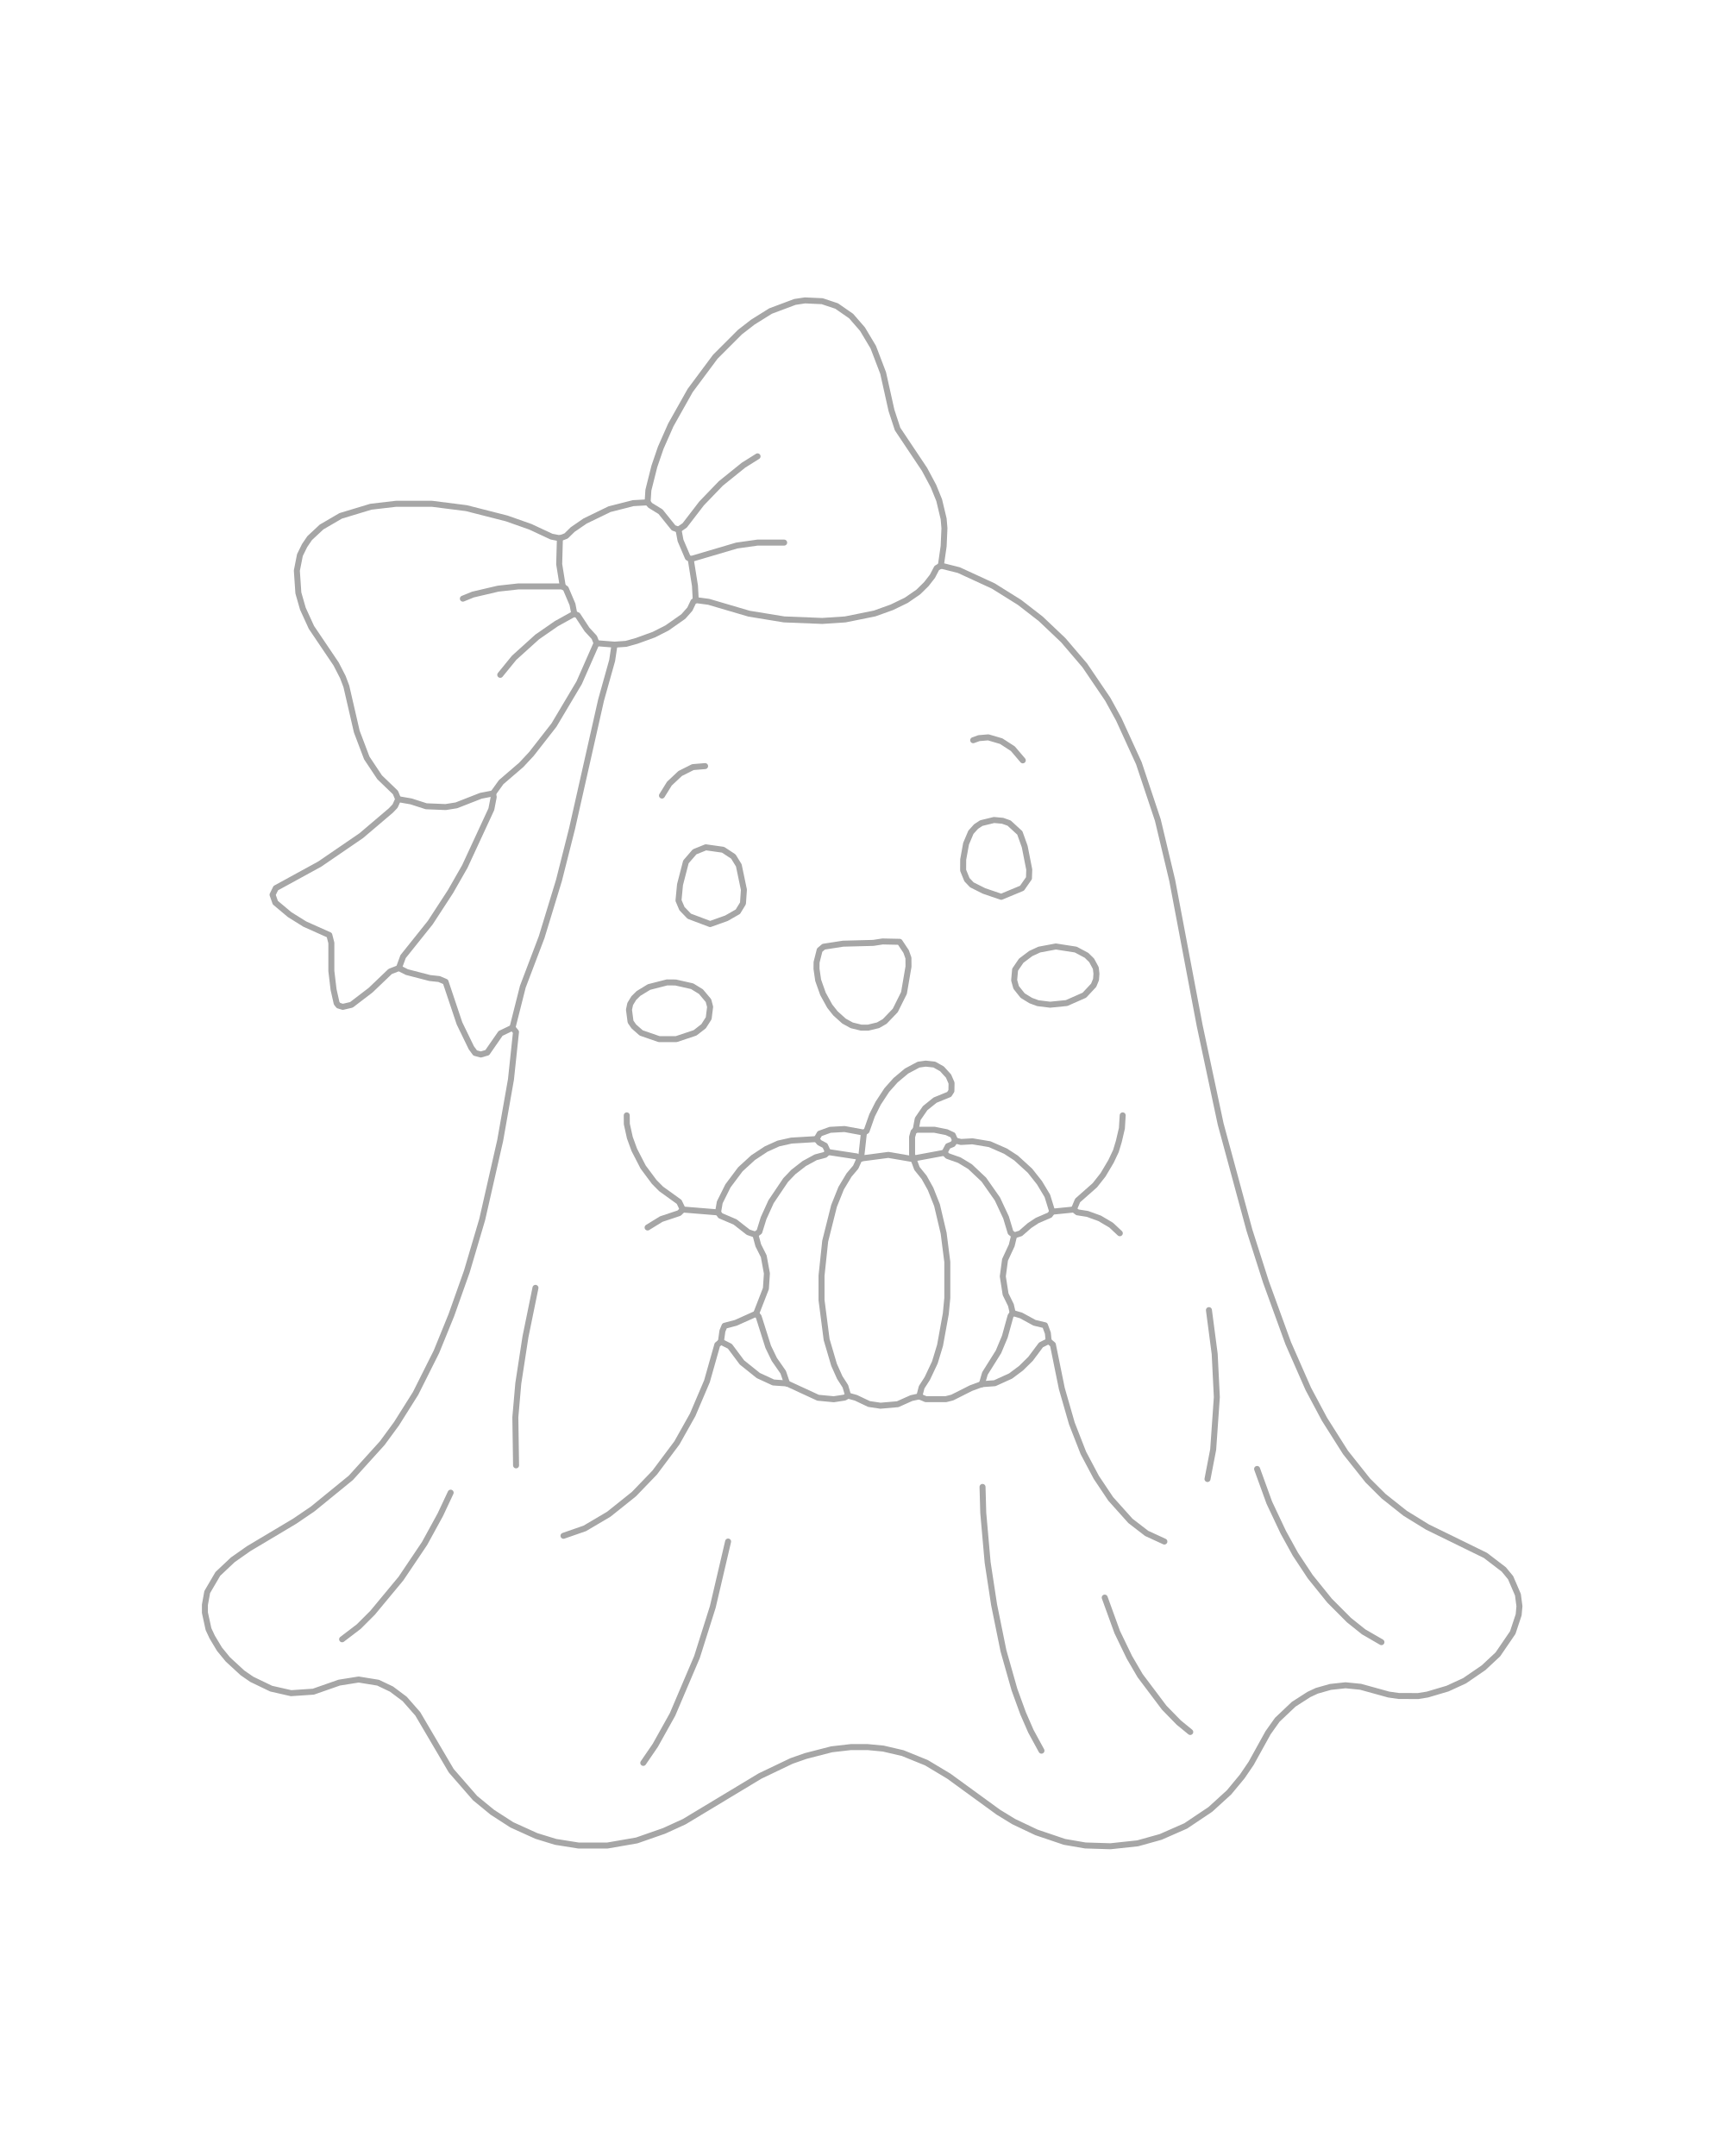
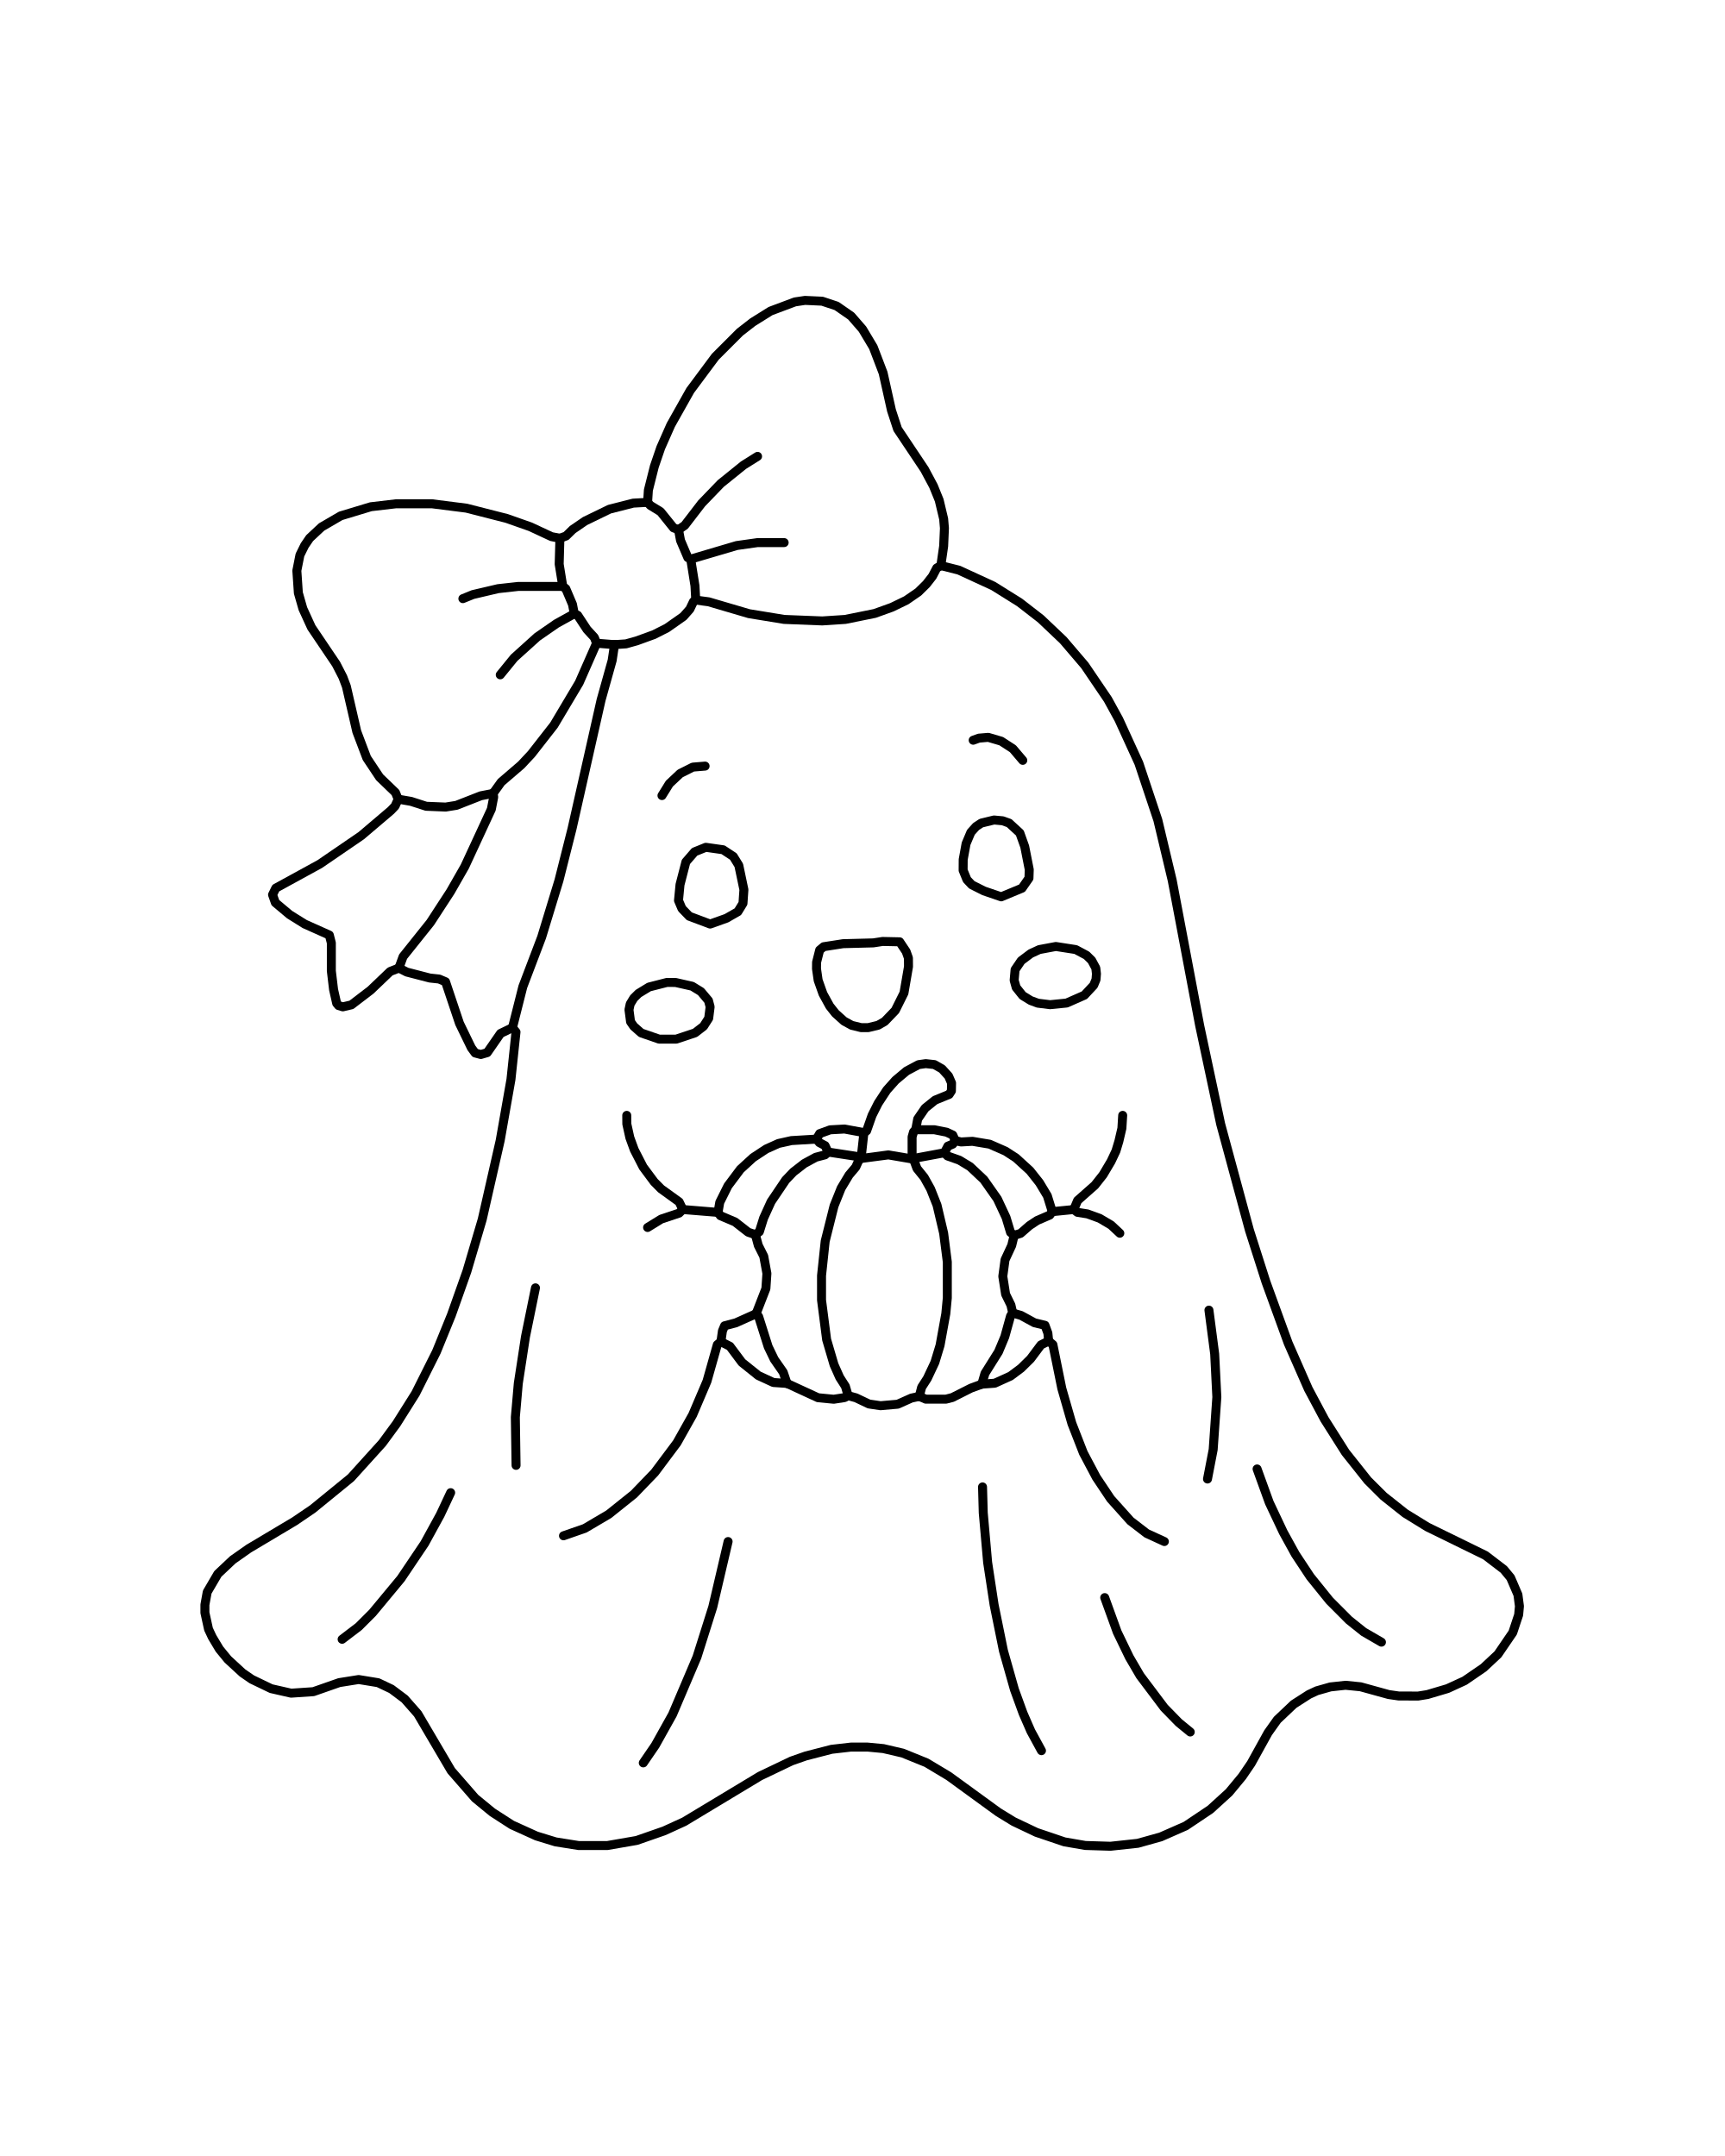
<svg xmlns="http://www.w3.org/2000/svg" width="8in" height="10in" viewBox="0 0 2400 3000">
-   <g fill="none" stroke="#A6A6A6" stroke-width="8.333" stroke-linecap="round" stroke-linejoin="round">
+   <g fill="none" stroke="#000000" stroke-width="12.5" stroke-linecap="round" stroke-linejoin="round">
    <path d="M 1054 635 L 1034.4 647.3 L 1002.8 672.8 L 976.2 700.4 L 952.6 731.1 L 944 737" />
    <path d="M 901 699 L 904.7 703.2 L 919 712 L 937.1 734.5 L 944 737" />
    <path d="M 901 699 L 881 700.1 L 848 708.5 L 814 725 L 796.8 736.8 L 787.6 745.8 L 779 749" />
    <path d="M 901 699 L 902.1 682 L 910.4 649 L 919.3 623 L 933.3 591.3 L 960.3 543.3 L 995.2 496.4 L 1029.4 462.2 L 1047.3 448.3 L 1072.1 432.8 L 1106 420.1 L 1120 418 L 1143.9 419.1 L 1164 425.8 L 1184.2 439.8 L 1200 458 L 1215 483.1 L 1228.7 519 L 1240.3 571 L 1248.8 597 L 1286.3 653.1 L 1298.7 676.3 L 1306.7 696 L 1312.9 722 L 1314 735 L 1312.9 760 L 1309 787" />
    <path d="M 944 737 L 946.8 752 L 957 775.9 L 961 778" />
    <path d="M 779 749 L 778 785 L 783 816" />
    <path d="M 779 749 L 767.3 746.7 L 737.9 733 L 705 721.4 L 649 707.1 L 601 701 L 551 701 L 516 705.1 L 474 717.8 L 447.4 733.3 L 430.8 748.8 L 423.8 759.1 L 417.3 772.3 L 413 794 L 415.1 825 L 421.4 847 L 433.3 873 L 467.7 924 L 477 942.1 L 481.9 955.1 L 496.4 1018 L 510.3 1054.7 L 528.2 1081.6 L 550.2 1102.8 L 554 1112" />
    <path d="M 1091 755 L 1054 755 L 1025 759.1 L 961 778" />
    <path d="M 961 778 L 966.9 815 L 968 835" />
    <path d="M 1309 787 L 1334 793.3 L 1382 815.4 L 1418.6 838.3 L 1448 861.1 L 1479.3 890.8 L 1509.2 925.8 L 1541.3 973.1 L 1556.6 1001 L 1584.5 1062 L 1610.9 1141.1 L 1630.9 1225 L 1669.1 1427 L 1698.3 1564 L 1738.4 1712 L 1761.3 1783.7 L 1792.3 1869 L 1820.3 1932.7 L 1842.8 1974.9 L 1872 2021 L 1903 2060 L 1925 2081.9 L 1955 2105.7 L 1986 2124.8 L 2066.7 2164.3 L 2092.2 2183.8 L 2101.7 2195.3 L 2111.9 2219 L 2114 2235 L 2112.9 2247 L 2104.7 2271.7 L 2084 2302 L 2064.1 2320.6 L 2037.7 2338.7 L 2014 2349.6 L 1986 2357.9 L 1973 2360 L 1946 2359.9 L 1932.1 2357.9 L 1893 2347.1 L 1872 2345 L 1851 2347.3 L 1832 2352.7 L 1821.1 2357.8 L 1799.9 2371.4 L 1777.1 2393 L 1764.3 2411 L 1740.7 2453.7 L 1728.3 2471.9 L 1710 2494 L 1684 2517.7 L 1649.7 2540.7 L 1614.9 2556 L 1583 2564.9 L 1545 2569 L 1510 2567.9 L 1481 2562.9 L 1442 2549.7 L 1410.4 2534.7 L 1389 2521.6 L 1320 2471.4 L 1289 2452.8 L 1256 2439.4 L 1229 2433.1 L 1207 2431 L 1184 2431 L 1157 2434.1 L 1121 2443.4 L 1101.3 2450.3 L 1057.4 2471.3 L 952 2534.8 L 924 2547.6 L 885.9 2560.9 L 845 2568 L 805 2568 L 773 2562.9 L 746.3 2554.7 L 712.1 2539.2 L 685 2521.7 L 661 2502 L 627.8 2463.9 L 581.2 2384.7 L 563 2364 L 544.7 2350.3 L 526 2341.4 L 499 2337 L 472 2341.3 L 436 2353.9 L 405 2356 L 377.3 2349.7 L 350.3 2336.7 L 337.4 2327.8 L 317 2309 L 305.3 2294.7 L 295.3 2278 L 290.1 2266.9 L 285.1 2244 L 285.1 2233 L 288.3 2215.3 L 303.1 2190 L 323.9 2170.4 L 346.1 2154.8 L 410 2116.7 L 435 2099.7 L 488.2 2056.3 L 531.9 2008 L 551.7 1981 L 578.2 1938.9 L 607.2 1881 L 628 1829.9 L 649.6 1769 L 670.9 1696.9 L 695.9 1587 L 710.9 1502 L 717.9 1436 L 713 1430" />
    <path d="M 1309 787 L 1303.3 790.4 L 1297.3 801.9 L 1288.8 812.8 L 1277.6 823.8 L 1260.9 835.3 L 1240.9 845 L 1217 853.6 L 1176 861.9 L 1144 864 L 1091 861.9 L 1042.1 853.9 L 986 837.4 L 968 835" />
    <path d="M 783 816 L 787.2 819.1 L 796.5 841 L 799 854" />
    <path d="M 783 816 L 721 816 L 693 819.1 L 658 827.3 L 644 833" />
    <path d="M 968 835 L 964.8 837.1 L 959.8 847.6 L 950.8 857.8 L 928 873.8 L 909.9 883 L 886 891.7 L 871 895.9 L 855 897" />
    <path d="M 799 854 L 803.7 856.1 L 816.7 875.9 L 826.9 887 L 830 895" />
    <path d="M 799 854 L 774.1 867.8 L 747.4 886.3 L 715.3 915.3 L 696 939" />
    <path d="M 830 895 L 855 897" />
    <path d="M 830 895 L 805.8 950 L 770.7 1009 L 739.3 1049.2 L 725.2 1064.3 L 697.3 1088.3 L 686 1104" />
    <path d="M 855 897 L 851.7 919 L 836.3 974 L 795.9 1153 L 777.7 1225 L 753.6 1304 L 727.4 1373 L 713 1430" />
    <path d="M 1354 1030 L 1362 1027.1 L 1375 1026 L 1393 1031.3 L 1409.2 1041.8 L 1423 1058" />
    <path d="M 981 1066 L 964 1067.4 L 946.3 1076.3 L 931.3 1090.4 L 921 1107" />
    <path d="M 686 1104 L 686.9 1109 L 683.6 1126 L 646.7 1205.7 L 626.7 1240.7 L 598.7 1283.7 L 560.8 1331.1 L 555 1347" />
    <path d="M 686 1104 L 669 1107.3 L 635 1120.6 L 620 1123 L 593 1121.9 L 571.9 1115.1 L 554 1112" />
    <path d="M 554 1112 L 549.7 1121.6 L 543.8 1127.8 L 502.6 1162.8 L 444.9 1202.3 L 383.7 1235.8 L 379.2 1245 L 383.1 1256 L 403 1272.7 L 424 1285.8 L 458.2 1301.1 L 461 1312 L 461 1351 L 464.1 1377 L 468.4 1396 L 471 1399.2 L 477 1401 L 488.9 1398.2 L 515.6 1377.8 L 542.8 1351.8 L 555 1347" />
    <path d="M 555 1347 L 566 1352.6 L 598 1360.9 L 611 1362.3 L 619.9 1366.1 L 639.3 1424 L 655.8 1458 L 661.1 1465.2 L 669 1467.3 L 677.9 1464.7 L 696.4 1438 L 713 1430" />
    <path d="M 872 1552 L 872.1 1564 L 876.3 1583 L 882.5 1600 L 894.8 1623.9 L 910.2 1644.6 L 919.8 1654.3 L 944.9 1672.4 L 950 1683" />
    <path d="M 1562 1552 L 1560.9 1570 L 1556.7 1588 L 1552.6 1601.6 L 1545.8 1616 L 1534.7 1634.7 L 1523.3 1649.2 L 1499.3 1670.4 L 1494 1683" />
    <path d="M 1274 1572 L 1300 1572 L 1317 1575.4 L 1325.6 1579.4 L 1329 1587" />
    <path d="M 1274 1572 L 1271 1575 L 1269 1582 L 1269 1607 L 1271 1612" />
    <path d="M 1274 1572 L 1276.8 1557 L 1287.1 1542 L 1301 1530.8 L 1320.6 1522.8 L 1323.7 1518 L 1323.9 1507 L 1319.7 1497.3 L 1310.6 1487.3 L 1300 1481.3 L 1288 1480 L 1278 1481.4 L 1261.3 1490.3 L 1246 1503.1 L 1233.8 1516.8 L 1221.8 1535.1 L 1213.3 1552 L 1205.7 1573.6 L 1202 1576" />
    <path d="M 1202 1576 L 1198 1612" />
    <path d="M 1202 1576 L 1175 1571 L 1155 1572.1 L 1140.4 1577.4 L 1136 1585" />
    <path d="M 1136 1585 L 1140 1589.9 L 1147.9 1594.1 L 1152 1603" />
    <path d="M 1136 1585 L 1101 1587.1 L 1083.1 1591.1 L 1066 1598.8 L 1047.8 1610.8 L 1030.1 1627 L 1012.8 1650.1 L 1001.4 1673 L 999 1687" />
    <path d="M 1329 1587 L 1337 1589 L 1353 1588.1 L 1376.9 1592.1 L 1399 1601.8 L 1413.6 1611.3 L 1433 1629 L 1446.2 1645.7 L 1457.2 1664 L 1464 1686" />
    <path d="M 1329 1587 L 1325.6 1592 L 1318.8 1594.8 L 1314 1604" />
    <path d="M 1152 1603 L 1192 1609.1 L 1196 1612" />
    <path d="M 1152 1603 L 1147.9 1606.9 L 1135 1610.3 L 1119 1619 L 1103.8 1630.8 L 1093.1 1642 L 1072.8 1672.1 L 1062.4 1695 L 1056.5 1713.9 L 1051 1718" />
    <path d="M 1314 1604 L 1318.3 1608.5 L 1334.7 1614.3 L 1349.6 1623.3 L 1368.8 1641.4 L 1387.7 1668.3 L 1399.7 1694 L 1406 1714.9 L 1411 1719" />
    <path d="M 1314 1604 L 1271 1612" />
    <path d="M 1196 1612 L 1198 1612" />
    <path d="M 1196 1612 L 1190.6 1624 L 1181.3 1635 L 1170.3 1653.3 L 1160.4 1678 L 1148.1 1727 L 1143 1775 L 1143 1809 L 1150.1 1864 L 1160.4 1899 L 1168.3 1916.7 L 1176.2 1929 L 1180 1942" />
    <path d="M 1198 1612 L 1236 1607 L 1271 1613" />
    <path d="M 1271 1613 L 1275.8 1625.9 L 1285.8 1638.3 L 1294.7 1654.3 L 1303.7 1677 L 1312.9 1716 L 1318 1756 L 1318 1806 L 1315.9 1828 L 1307.9 1872 L 1300.7 1895.7 L 1290.2 1918 L 1282.3 1930.3 L 1279 1943" />
    <path d="M 950 1683 L 999 1687" />
    <path d="M 950 1683 L 944.9 1688 L 920 1696.3 L 901 1708" />
    <path d="M 1494 1683 L 1499 1686.9 L 1512.9 1689.1 L 1530 1695.3 L 1545.9 1704.7 L 1558 1716" />
    <path d="M 1494 1683 L 1464 1686" />
    <path d="M 1464 1686 L 1460.6 1690.7 L 1443 1698.3 L 1432.4 1705.3 L 1419.9 1716.2 L 1411 1719" />
    <path d="M 999 1687 L 1002.3 1691.6 L 1022.7 1700.3 L 1041 1714.6 L 1051 1718" />
    <path d="M 1051 1718 L 1055 1732.9 L 1062.6 1748 L 1067 1772 L 1065.6 1793 L 1052 1828" />
    <path d="M 1411 1719 L 1407.6 1733 L 1398.3 1753 L 1395.2 1776 L 1399.1 1800.9 L 1406.5 1816 L 1409 1827" />
    <path d="M 745 1792 L 731.1 1860 L 721.1 1925 L 717 1972 L 718 2039" />
    <path d="M 1682 1823 L 1690 1884 L 1693 1944 L 1687.9 2017 L 1680 2058" />
    <path d="M 1409 1827 L 1420.6 1830.4 L 1439.3 1840.6 L 1453.9 1844.1 L 1457.9 1855 L 1459 1866" />
    <path d="M 1409 1827 L 1406 1831.1 L 1398 1860 L 1389.2 1881 L 1370.4 1911 L 1366 1926" />
    <path d="M 1052 1828 L 1055.5 1832 L 1068.8 1874 L 1077.3 1891.6 L 1089.7 1909.4 L 1095 1925" />
    <path d="M 1052 1828 L 1023.7 1840.7 L 1008.1 1844.8 L 1005.1 1852 L 1003 1867" />
    <path d="M 1459 1866 L 1464.9 1871 L 1477.3 1932 L 1491.3 1980.7 L 1507.3 2021.7 L 1525.3 2055.7 L 1545.3 2085.6 L 1572.8 2116.3 L 1595.4 2133.7 L 1620 2145" />
    <path d="M 1459 1866 L 1448.3 1871.4 L 1433.8 1890.8 L 1420.6 1903.8 L 1406 1914.7 L 1384 1924.7 L 1366 1926" />
    <path d="M 1003 1867 L 1015.5 1873.3 L 1032.3 1895.8 L 1055 1914 L 1076 1923.7 L 1095 1925" />
    <path d="M 1003 1867 L 998 1871.1 L 983.6 1922 L 963.7 1968.7 L 941.8 2007.7 L 910.9 2049 L 882 2079 L 847 2107 L 813.6 2126.7 L 784 2137" />
    <path d="M 1095 1925 L 1138.1 1944.9 L 1160 1947 L 1175 1944.7 L 1180 1942" />
    <path d="M 1366 1926 L 1351 1931.5 L 1325 1944.6 L 1316 1946.9 L 1288.1 1946.9 L 1279 1943" />
    <path d="M 1180 1942 L 1190.9 1945 L 1209 1953.6 L 1225 1956 L 1249 1953.9 L 1268 1945.4 L 1279 1943" />
    <path d="M 1749 2044 L 1766 2090.9 L 1785.4 2132 L 1802.3 2162.7 L 1823 2194 L 1849.8 2227.2 L 1876.8 2254.3 L 1897.3 2270.7 L 1922 2285" />
    <path d="M 1367 2069 L 1368 2105 L 1374.1 2174 L 1383.1 2233 L 1396.1 2297 L 1411.4 2351 L 1423.4 2384 L 1434.3 2409 L 1449 2436" />
    <path d="M 627 2077 L 612.6 2107.7 L 590.7 2147.7 L 557.8 2196.6 L 518.3 2244.2 L 499.2 2263.3 L 476 2281" />
    <path d="M 1013 2145 L 991.7 2236 L 969.7 2305.7 L 935.7 2385.6 L 911.7 2428.6 L 895 2453" />
    <path d="M 1537 2223 L 1554.4 2271 L 1571.3 2306 L 1586.3 2331.7 L 1619.8 2376.2 L 1640 2396.9 L 1656 2410" />
    <path d="M 1383 1141 L 1395 1142.1 L 1404 1145.3 L 1418.9 1159 L 1425.7 1178 L 1432 1210 L 1431.6 1222 L 1421.9 1235.9 L 1393 1247.9 L 1369 1239.7 L 1352.1 1231.2 L 1345.3 1224 L 1340 1211 L 1340.1 1196 L 1344.1 1174 L 1350.8 1158.1 L 1358 1150.1 L 1365.3 1145.3 L 1383 1141" />
    <path d="M 982 1179 L 1006 1182.4 L 1020.3 1191.8 L 1027.9 1204.1 L 1035 1238 L 1033.7 1257 L 1026.6 1268.6 L 1010.7 1277.7 L 988 1285.8 L 959 1274.9 L 948.8 1264.3 L 944 1253 L 946.1 1231 L 954.3 1199.3 L 966.4 1185.3 L 982 1179" />
    <path d="M 1228 1310 L 1251.7 1310.5 L 1260.7 1324 L 1263.9 1333 L 1264 1345 L 1257.7 1381.7 L 1245.6 1406 L 1230.9 1421.3 L 1221.7 1426.6 L 1208 1429.9 L 1198 1429.9 L 1185 1426.7 L 1174.3 1420.8 L 1162.3 1410 L 1154.4 1400 L 1145 1382.9 L 1138.3 1364 L 1136 1348 L 1136.1 1339 L 1140.4 1322 L 1146 1317.3 L 1173 1313.1 L 1215 1312 L 1228 1310" />
    <path d="M 1469 1317 L 1496.7 1321.3 L 1511.7 1329.3 L 1518.8 1336.3 L 1524.6 1347 L 1525.5 1355 L 1524.9 1363 L 1521.6 1371 L 1508.7 1384.8 L 1484 1395.7 L 1461 1398 L 1444 1395.9 L 1434 1392.2 L 1422.8 1385.3 L 1413.8 1374 L 1411 1364 L 1412.3 1349.3 L 1420.8 1336.8 L 1434.1 1326.8 L 1446 1321.3 L 1469 1317" />
    <path d="M 928 1367 L 940 1367.1 L 963 1372.3 L 975.2 1379.8 L 985.7 1392.3 L 988 1401 L 986 1416.9 L 978.9 1428 L 967 1437.2 L 940.9 1445.9 L 917 1445.9 L 892.1 1437.3 L 881.8 1428.2 L 877.3 1421.7 L 875.1 1405 L 876.8 1397 L 881.8 1388.8 L 888.4 1382.3 L 903 1373.4 L 928 1367" />
  </g>
</svg>
